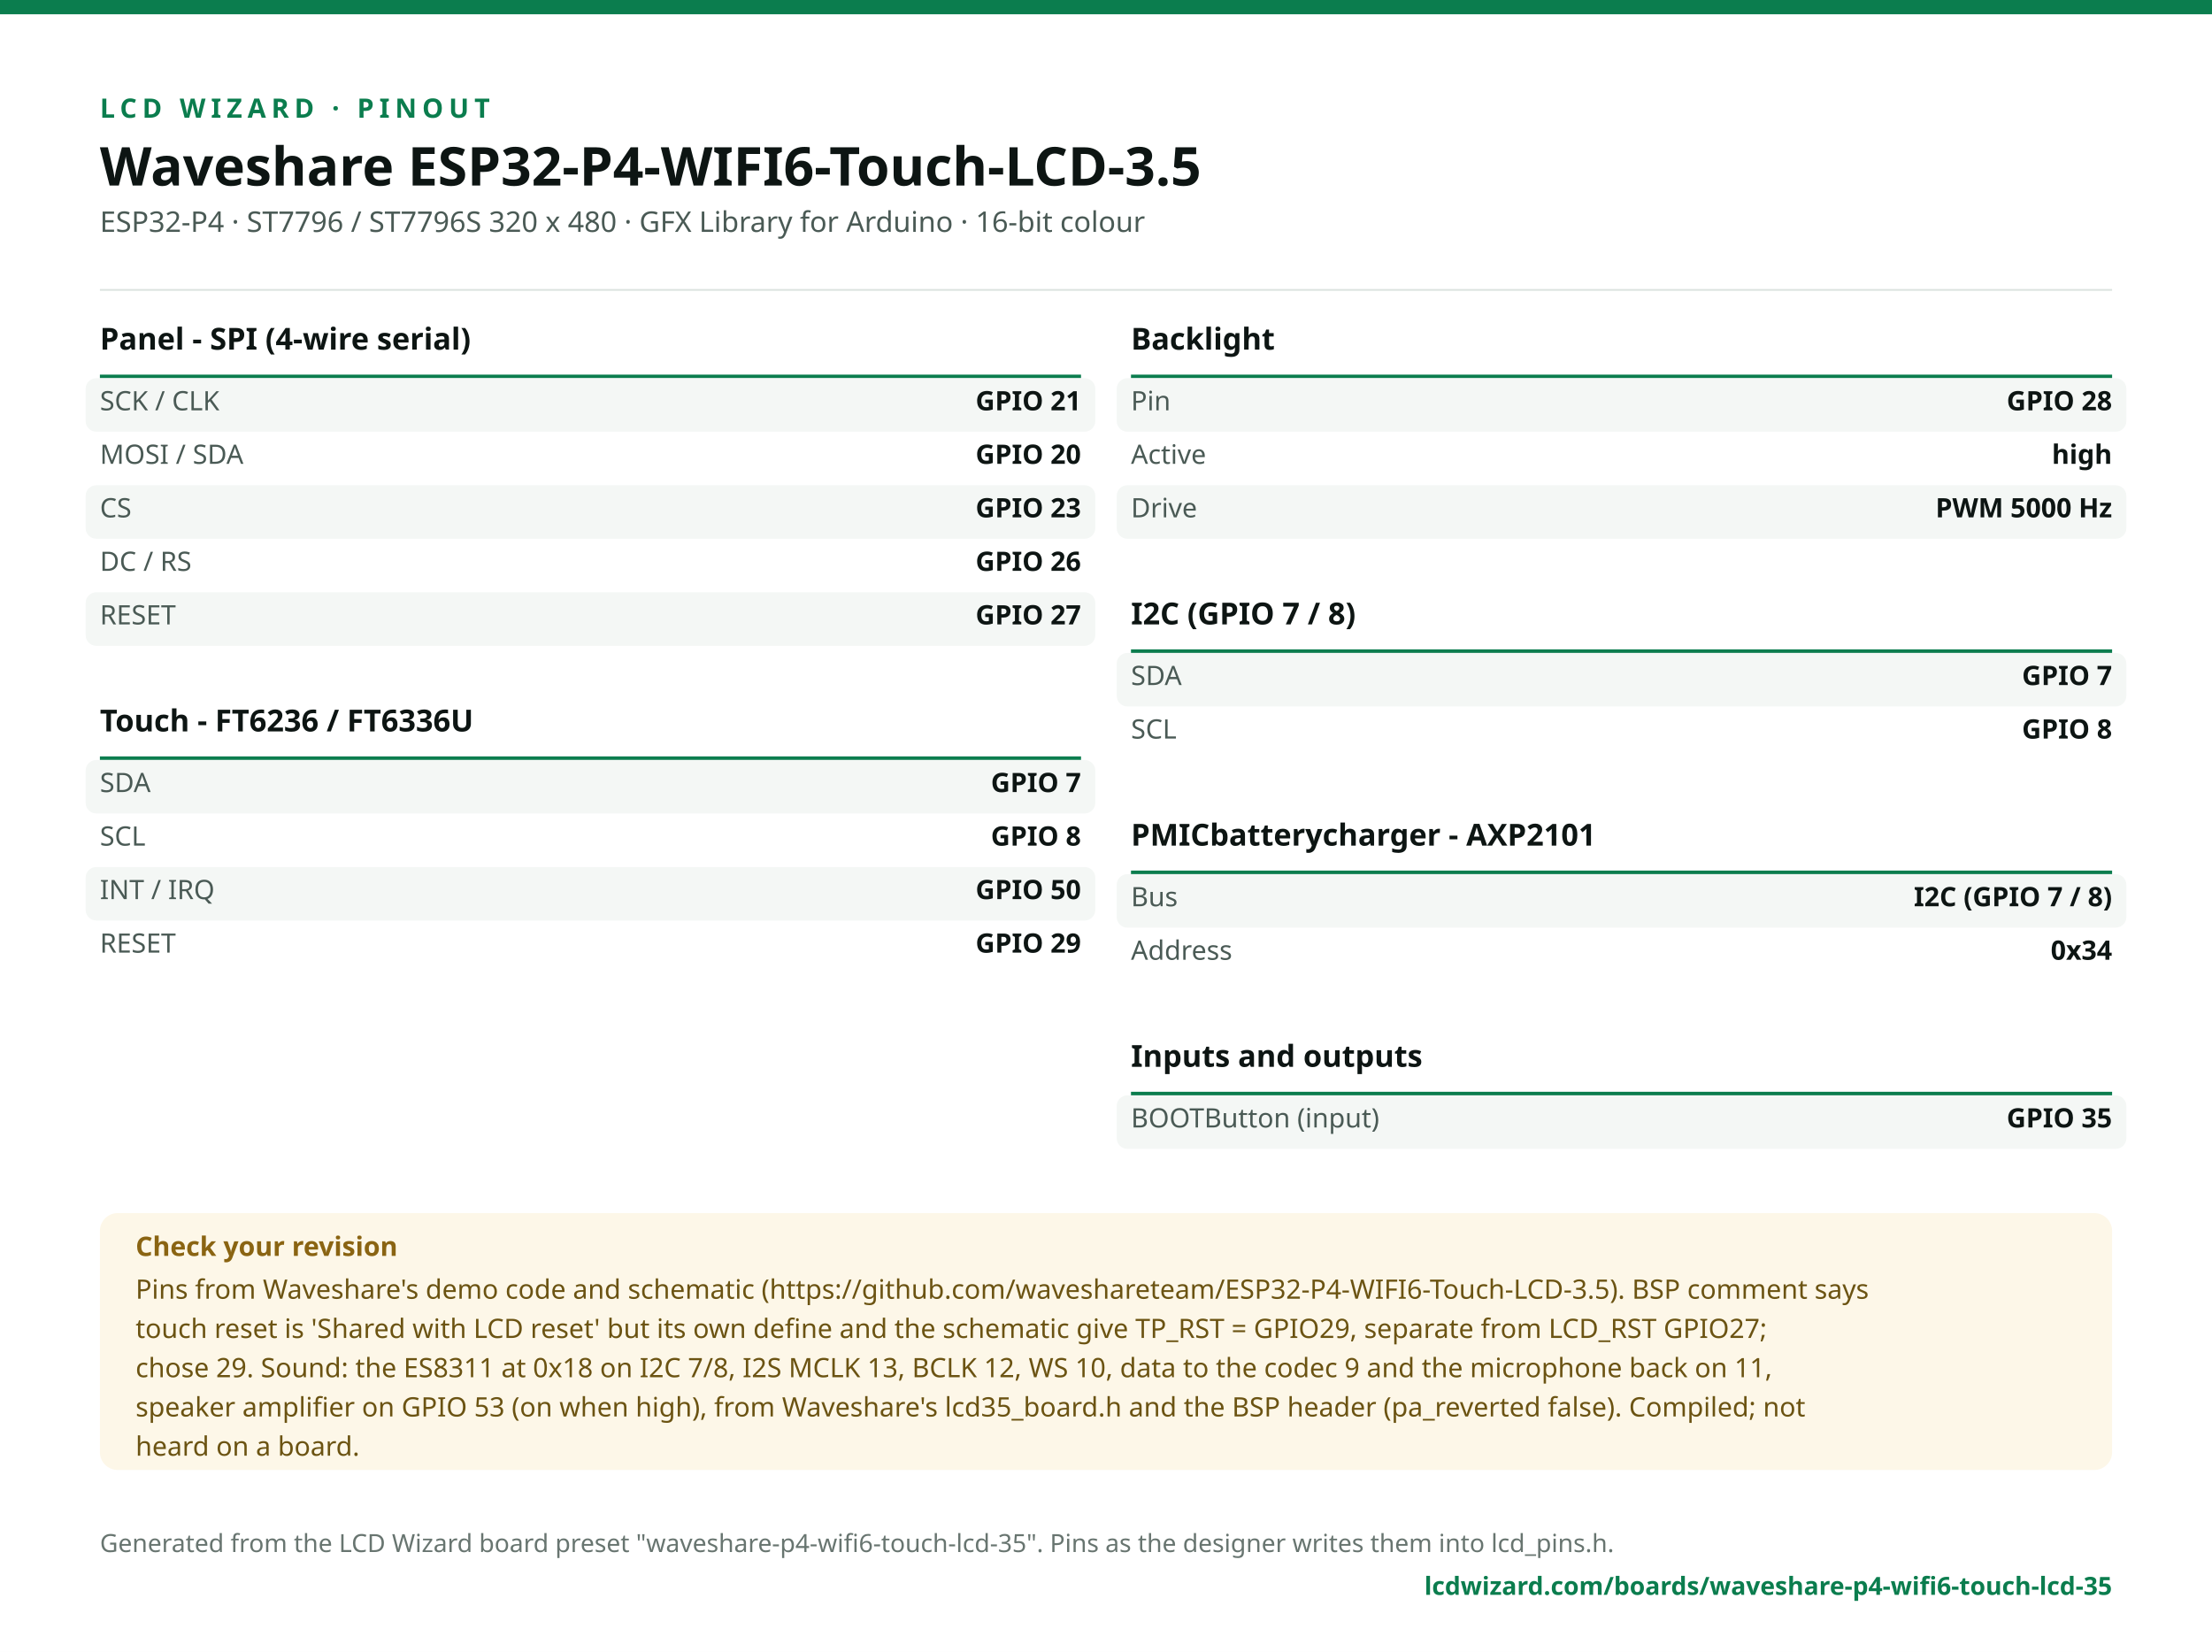
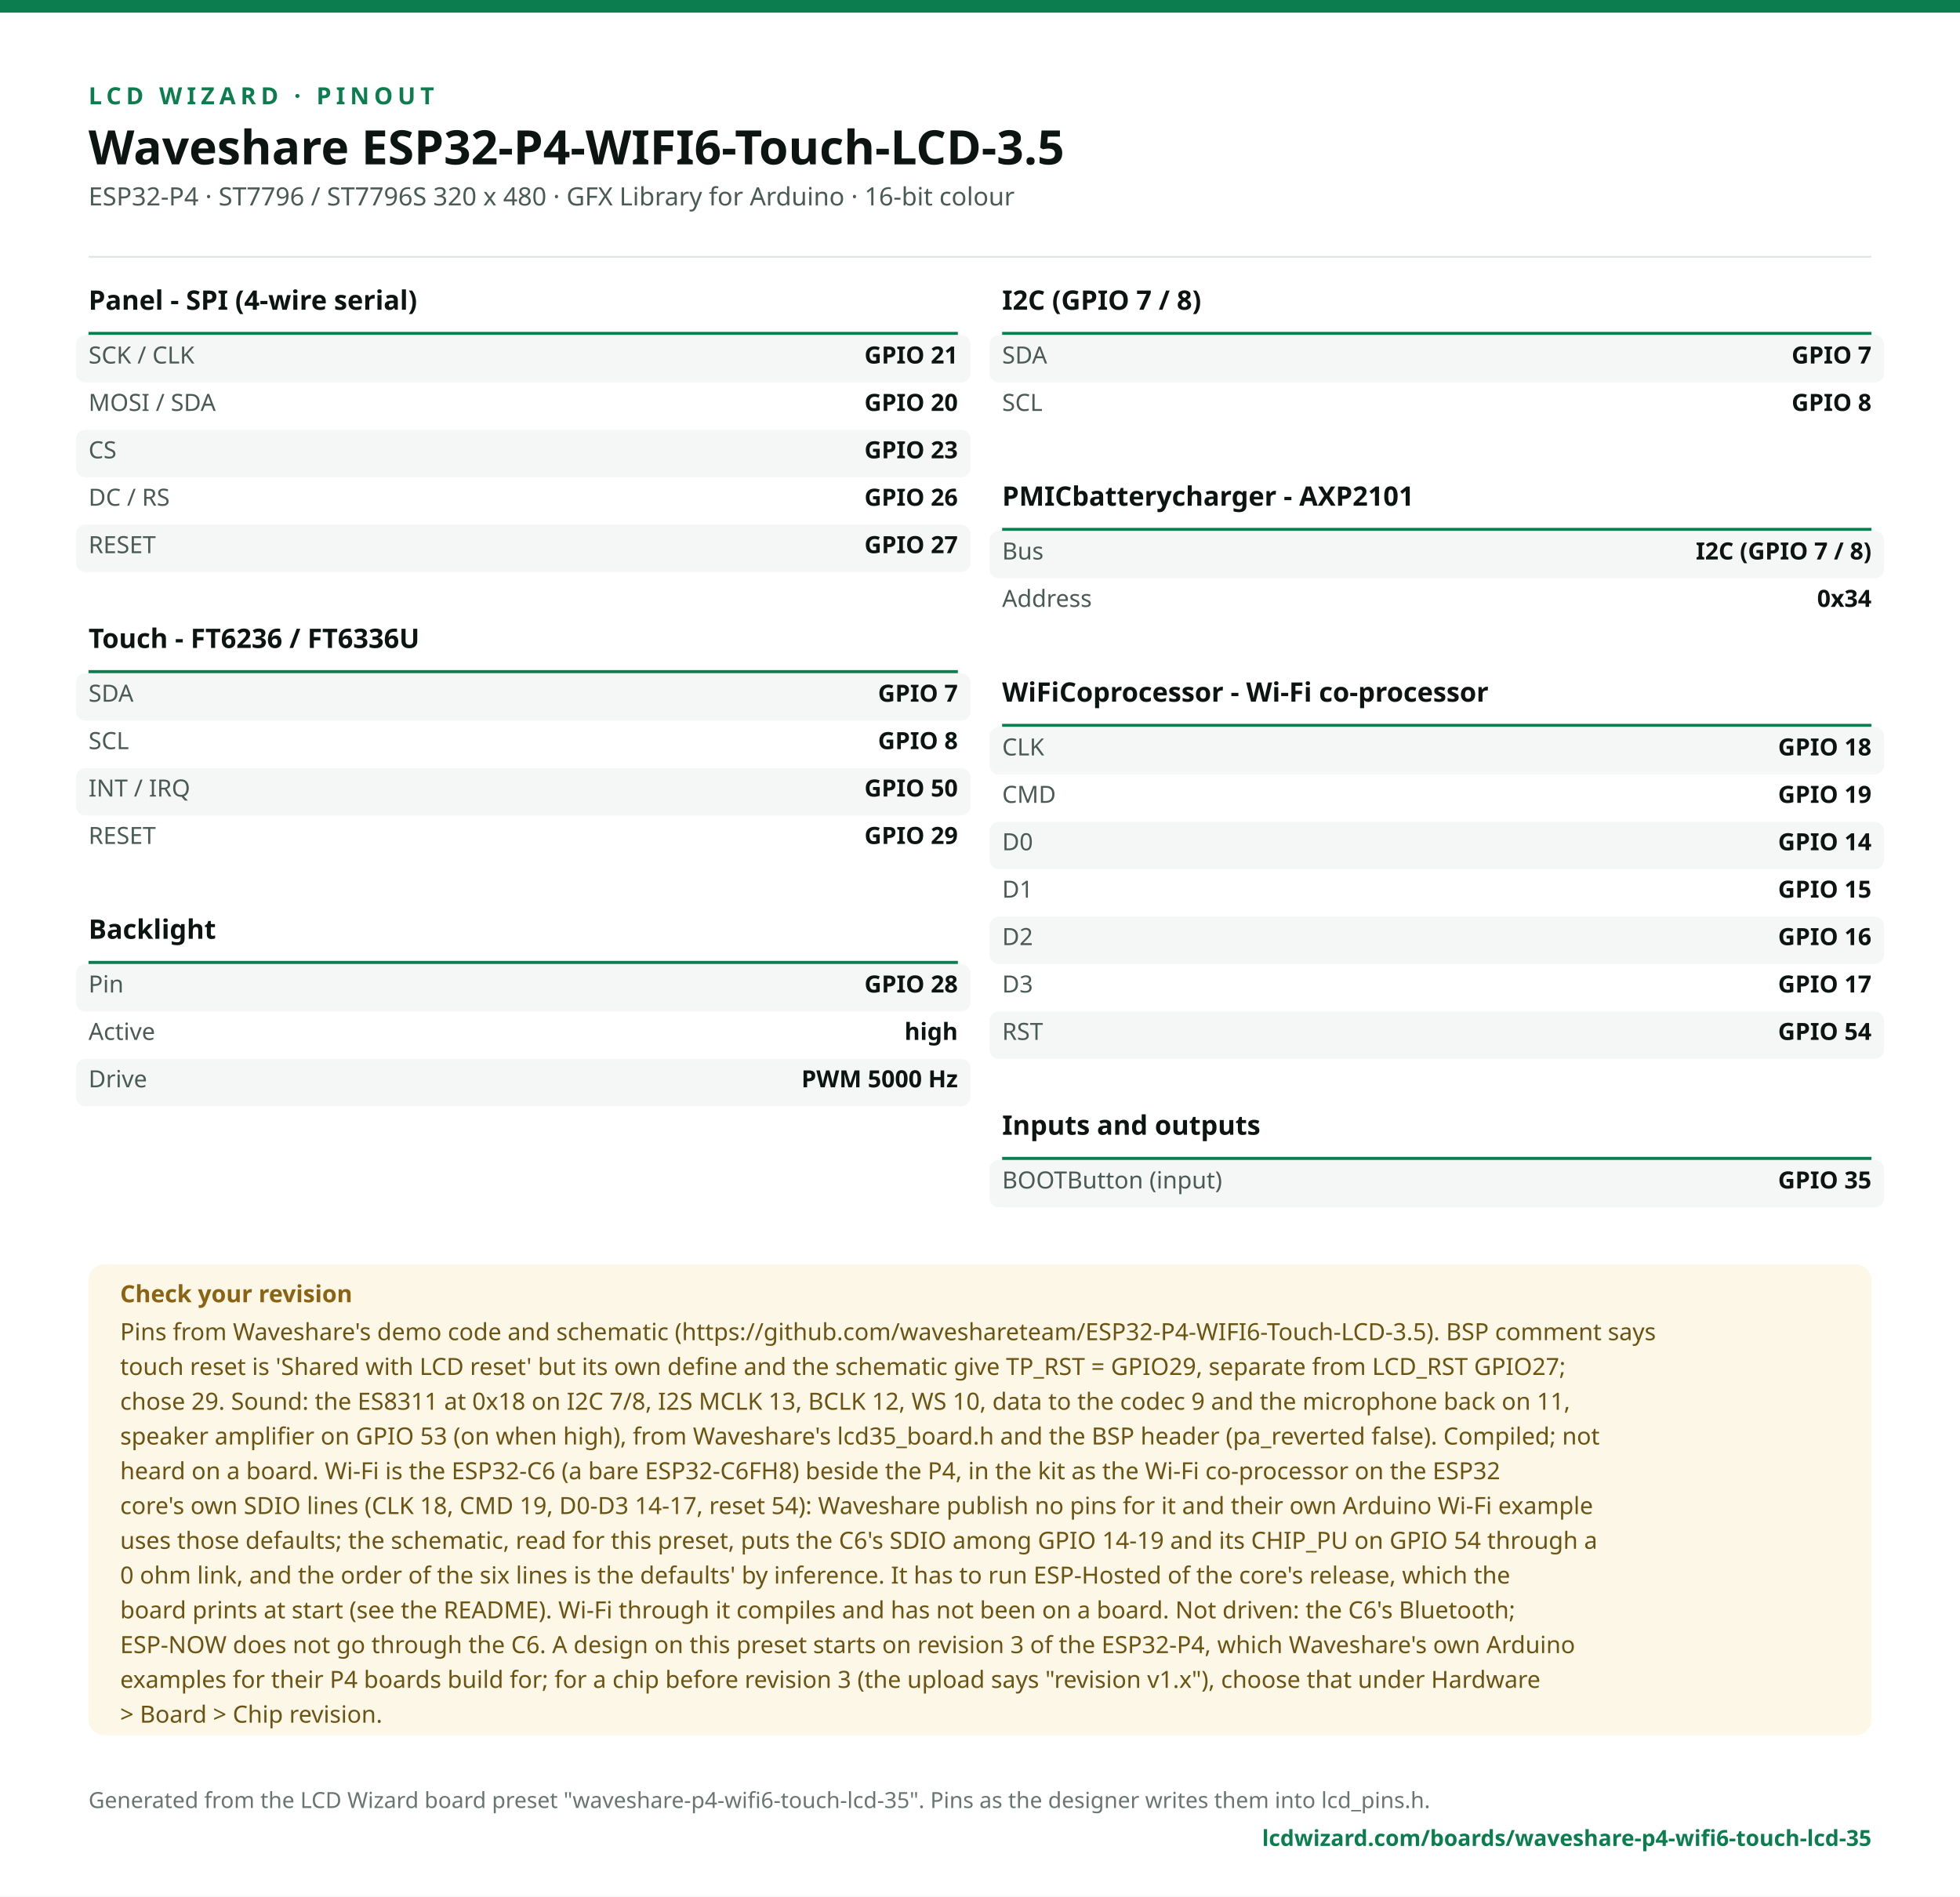
- <svg xmlns="http://www.w3.org/2000/svg" width="1240" height="926" viewBox="0 0 1240 926">
-   <rect width="1240" height="926" fill="#ffffff" />
+ <svg xmlns="http://www.w3.org/2000/svg" width="1240" height="1200" viewBox="0 0 1240 1200">
+   <rect width="1240" height="1200" fill="#ffffff" />
  <rect x="0" y="0" width="1240" height="8" fill="#0b7d4e" />
  <text x="56" y="66" font-family="Montserrat" font-weight="700" font-size="15" letter-spacing="3" fill="#0b7d4e">LCD WIZARD  ·  PINOUT</text>
  <text x="56" y="104" font-family="Montserrat" font-weight="700" font-size="30" fill="#0d1513">Waveshare ESP32-P4-WIFI6-Touch-LCD-3.5</text>
  <text x="56" y="130" font-family="Montserrat" font-weight="500" font-size="16" fill="#4a5a55">ESP32-P4   ·   ST7796 / ST7796S 320 x 480   ·   GFX Library for Arduino   ·   16-bit colour</text>
  <rect x="56" y="162" width="1128" height="1" fill="#dbe3df" />
  <text x="56" y="196" font-family="Montserrat" font-weight="700" font-size="17" fill="#0d1513">Panel - SPI (4-wire serial)</text>
  <rect x="56" y="210" width="550" height="2" fill="#0b7d4e" />
  <rect x="48" y="212" width="566" height="30" rx="6" fill="#f4f7f5" />
  <text x="56" y="230" font-family="Montserrat" font-weight="500" font-size="15" fill="#4a5a55">SCK / CLK</text>
  <text x="606" text-anchor="end" y="230" font-family="Montserrat" font-weight="700" font-size="15" fill="#0d1513">GPIO 21</text>
  <text x="56" y="260" font-family="Montserrat" font-weight="500" font-size="15" fill="#4a5a55">MOSI / SDA</text>
  <text x="606" text-anchor="end" y="260" font-family="Montserrat" font-weight="700" font-size="15" fill="#0d1513">GPIO 20</text>
  <rect x="48" y="272" width="566" height="30" rx="6" fill="#f4f7f5" />
  <text x="56" y="290" font-family="Montserrat" font-weight="500" font-size="15" fill="#4a5a55">CS</text>
  <text x="606" text-anchor="end" y="290" font-family="Montserrat" font-weight="700" font-size="15" fill="#0d1513">GPIO 23</text>
  <text x="56" y="320" font-family="Montserrat" font-weight="500" font-size="15" fill="#4a5a55">DC / RS</text>
  <text x="606" text-anchor="end" y="320" font-family="Montserrat" font-weight="700" font-size="15" fill="#0d1513">GPIO 26</text>
  <rect x="48" y="332" width="566" height="30" rx="6" fill="#f4f7f5" />
  <text x="56" y="350" font-family="Montserrat" font-weight="500" font-size="15" fill="#4a5a55">RESET</text>
  <text x="606" text-anchor="end" y="350" font-family="Montserrat" font-weight="700" font-size="15" fill="#0d1513">GPIO 27</text>
  <text x="56" y="410" font-family="Montserrat" font-weight="700" font-size="17" fill="#0d1513">Touch - FT6236 / FT6336U</text>
  <rect x="56" y="424" width="550" height="2" fill="#0b7d4e" />
  <rect x="48" y="426" width="566" height="30" rx="6" fill="#f4f7f5" />
  <text x="56" y="444" font-family="Montserrat" font-weight="500" font-size="15" fill="#4a5a55">SDA</text>
  <text x="606" text-anchor="end" y="444" font-family="Montserrat" font-weight="700" font-size="15" fill="#0d1513">GPIO 7</text>
  <text x="56" y="474" font-family="Montserrat" font-weight="500" font-size="15" fill="#4a5a55">SCL</text>
  <text x="606" text-anchor="end" y="474" font-family="Montserrat" font-weight="700" font-size="15" fill="#0d1513">GPIO 8</text>
  <rect x="48" y="486" width="566" height="30" rx="6" fill="#f4f7f5" />
  <text x="56" y="504" font-family="Montserrat" font-weight="500" font-size="15" fill="#4a5a55">INT / IRQ</text>
  <text x="606" text-anchor="end" y="504" font-family="Montserrat" font-weight="700" font-size="15" fill="#0d1513">GPIO 50</text>
  <text x="56" y="534" font-family="Montserrat" font-weight="500" font-size="15" fill="#4a5a55">RESET</text>
  <text x="606" text-anchor="end" y="534" font-family="Montserrat" font-weight="700" font-size="15" fill="#0d1513">GPIO 29</text>
-   <text x="634" y="196" font-family="Montserrat" font-weight="700" font-size="17" fill="#0d1513">Backlight</text>
+   <text x="56" y="594" font-family="Montserrat" font-weight="700" font-size="17" fill="#0d1513">Backlight</text>
+   <rect x="56" y="608" width="550" height="2" fill="#0b7d4e" />
+   <rect x="48" y="610" width="566" height="30" rx="6" fill="#f4f7f5" />
+   <text x="56" y="628" font-family="Montserrat" font-weight="500" font-size="15" fill="#4a5a55">Pin</text>
+   <text x="606" text-anchor="end" y="628" font-family="Montserrat" font-weight="700" font-size="15" fill="#0d1513">GPIO 28</text>
+   <text x="56" y="658" font-family="Montserrat" font-weight="500" font-size="15" fill="#4a5a55">Active</text>
+   <text x="606" text-anchor="end" y="658" font-family="Montserrat" font-weight="700" font-size="15" fill="#0d1513">high</text>
+   <rect x="48" y="670" width="566" height="30" rx="6" fill="#f4f7f5" />
+   <text x="56" y="688" font-family="Montserrat" font-weight="500" font-size="15" fill="#4a5a55">Drive</text>
+   <text x="606" text-anchor="end" y="688" font-family="Montserrat" font-weight="700" font-size="15" fill="#0d1513">PWM 5000 Hz</text>
+   <text x="634" y="196" font-family="Montserrat" font-weight="700" font-size="17" fill="#0d1513">I2C (GPIO 7 / 8)</text>
  <rect x="634" y="210" width="550" height="2" fill="#0b7d4e" />
  <rect x="626" y="212" width="566" height="30" rx="6" fill="#f4f7f5" />
-   <text x="634" y="230" font-family="Montserrat" font-weight="500" font-size="15" fill="#4a5a55">Pin</text>
-   <text x="1184" text-anchor="end" y="230" font-family="Montserrat" font-weight="700" font-size="15" fill="#0d1513">GPIO 28</text>
-   <text x="634" y="260" font-family="Montserrat" font-weight="500" font-size="15" fill="#4a5a55">Active</text>
-   <text x="1184" text-anchor="end" y="260" font-family="Montserrat" font-weight="700" font-size="15" fill="#0d1513">high</text>
-   <rect x="626" y="272" width="566" height="30" rx="6" fill="#f4f7f5" />
-   <text x="634" y="290" font-family="Montserrat" font-weight="500" font-size="15" fill="#4a5a55">Drive</text>
-   <text x="1184" text-anchor="end" y="290" font-family="Montserrat" font-weight="700" font-size="15" fill="#0d1513">PWM 5000 Hz</text>
-   <text x="634" y="350" font-family="Montserrat" font-weight="700" font-size="17" fill="#0d1513">I2C (GPIO 7 / 8)</text>
-   <rect x="634" y="364" width="550" height="2" fill="#0b7d4e" />
-   <rect x="626" y="366" width="566" height="30" rx="6" fill="#f4f7f5" />
-   <text x="634" y="384" font-family="Montserrat" font-weight="500" font-size="15" fill="#4a5a55">SDA</text>
-   <text x="1184" text-anchor="end" y="384" font-family="Montserrat" font-weight="700" font-size="15" fill="#0d1513">GPIO 7</text>
-   <text x="634" y="414" font-family="Montserrat" font-weight="500" font-size="15" fill="#4a5a55">SCL</text>
-   <text x="1184" text-anchor="end" y="414" font-family="Montserrat" font-weight="700" font-size="15" fill="#0d1513">GPIO 8</text>
-   <text x="634" y="474" font-family="Montserrat" font-weight="700" font-size="17" fill="#0d1513">PMICbatterycharger - AXP2101</text>
-   <rect x="634" y="488" width="550" height="2" fill="#0b7d4e" />
-   <rect x="626" y="490" width="566" height="30" rx="6" fill="#f4f7f5" />
-   <text x="634" y="508" font-family="Montserrat" font-weight="500" font-size="15" fill="#4a5a55">Bus</text>
-   <text x="1184" text-anchor="end" y="508" font-family="Montserrat" font-weight="700" font-size="15" fill="#0d1513">I2C (GPIO 7 / 8)</text>
-   <text x="634" y="538" font-family="Montserrat" font-weight="500" font-size="15" fill="#4a5a55">Address</text>
-   <text x="1184" text-anchor="end" y="538" font-family="Montserrat" font-weight="700" font-size="15" fill="#0d1513">0x34</text>
-   <text x="634" y="598" font-family="Montserrat" font-weight="700" font-size="17" fill="#0d1513">Inputs and outputs</text>
-   <rect x="634" y="612" width="550" height="2" fill="#0b7d4e" />
-   <rect x="626" y="614" width="566" height="30" rx="6" fill="#f4f7f5" />
-   <text x="634" y="632" font-family="Montserrat" font-weight="500" font-size="15" fill="#4a5a55">BOOTButton (input)</text>
-   <text x="1184" text-anchor="end" y="632" font-family="Montserrat" font-weight="700" font-size="15" fill="#0d1513">GPIO 35</text>
-   <rect x="56" y="680" width="1128" height="144" rx="10" fill="#fdf7e8" />
-   <text x="76" y="704" font-family="Montserrat" font-weight="700" font-size="15" fill="#8a6412">Check your revision</text>
-   <text x="76" y="728" font-family="Montserrat" font-weight="500" font-size="15" fill="#6b5312">Pins from Waveshare's demo code and schematic (https://github.com/waveshareteam/ESP32-P4-WIFI6-Touch-LCD-3.5). BSP comment says</text>
-   <text x="76" y="750" font-family="Montserrat" font-weight="500" font-size="15" fill="#6b5312">touch reset is 'Shared with LCD reset' but its own define and the schematic give TP_RST = GPIO29, separate from LCD_RST GPIO27;</text>
-   <text x="76" y="772" font-family="Montserrat" font-weight="500" font-size="15" fill="#6b5312">chose 29. Sound: the ES8311 at 0x18 on I2C 7/8, I2S MCLK 13, BCLK 12, WS 10, data to the codec 9 and the microphone back on 11,</text>
-   <text x="76" y="794" font-family="Montserrat" font-weight="500" font-size="15" fill="#6b5312">speaker amplifier on GPIO 53 (on when high), from Waveshare's lcd35_board.h and the BSP header (pa_reverted false). Compiled; not</text>
-   <text x="76" y="816" font-family="Montserrat" font-weight="500" font-size="15" fill="#6b5312">heard on a board.</text>
-   <text x="56" y="870" font-family="Montserrat" font-weight="500" font-size="14" fill="#687570">Generated from the LCD Wizard board preset "waveshare-p4-wifi6-touch-lcd-35". Pins as the designer writes them into lcd_pins.h.</text>
-   <text x="1184" text-anchor="end" y="894" font-family="Montserrat" font-weight="700" font-size="14" fill="#0b7d4e">lcdwizard.com/boards/waveshare-p4-wifi6-touch-lcd-35</text>
+   <text x="634" y="230" font-family="Montserrat" font-weight="500" font-size="15" fill="#4a5a55">SDA</text>
+   <text x="1184" text-anchor="end" y="230" font-family="Montserrat" font-weight="700" font-size="15" fill="#0d1513">GPIO 7</text>
+   <text x="634" y="260" font-family="Montserrat" font-weight="500" font-size="15" fill="#4a5a55">SCL</text>
+   <text x="1184" text-anchor="end" y="260" font-family="Montserrat" font-weight="700" font-size="15" fill="#0d1513">GPIO 8</text>
+   <text x="634" y="320" font-family="Montserrat" font-weight="700" font-size="17" fill="#0d1513">PMICbatterycharger - AXP2101</text>
+   <rect x="634" y="334" width="550" height="2" fill="#0b7d4e" />
+   <rect x="626" y="336" width="566" height="30" rx="6" fill="#f4f7f5" />
+   <text x="634" y="354" font-family="Montserrat" font-weight="500" font-size="15" fill="#4a5a55">Bus</text>
+   <text x="1184" text-anchor="end" y="354" font-family="Montserrat" font-weight="700" font-size="15" fill="#0d1513">I2C (GPIO 7 / 8)</text>
+   <text x="634" y="384" font-family="Montserrat" font-weight="500" font-size="15" fill="#4a5a55">Address</text>
+   <text x="1184" text-anchor="end" y="384" font-family="Montserrat" font-weight="700" font-size="15" fill="#0d1513">0x34</text>
+   <text x="634" y="444" font-family="Montserrat" font-weight="700" font-size="17" fill="#0d1513">WiFiCoprocessor - Wi-Fi co-processor</text>
+   <rect x="634" y="458" width="550" height="2" fill="#0b7d4e" />
+   <rect x="626" y="460" width="566" height="30" rx="6" fill="#f4f7f5" />
+   <text x="634" y="478" font-family="Montserrat" font-weight="500" font-size="15" fill="#4a5a55">CLK</text>
+   <text x="1184" text-anchor="end" y="478" font-family="Montserrat" font-weight="700" font-size="15" fill="#0d1513">GPIO 18</text>
+   <text x="634" y="508" font-family="Montserrat" font-weight="500" font-size="15" fill="#4a5a55">CMD</text>
+   <text x="1184" text-anchor="end" y="508" font-family="Montserrat" font-weight="700" font-size="15" fill="#0d1513">GPIO 19</text>
+   <rect x="626" y="520" width="566" height="30" rx="6" fill="#f4f7f5" />
+   <text x="634" y="538" font-family="Montserrat" font-weight="500" font-size="15" fill="#4a5a55">D0</text>
+   <text x="1184" text-anchor="end" y="538" font-family="Montserrat" font-weight="700" font-size="15" fill="#0d1513">GPIO 14</text>
+   <text x="634" y="568" font-family="Montserrat" font-weight="500" font-size="15" fill="#4a5a55">D1</text>
+   <text x="1184" text-anchor="end" y="568" font-family="Montserrat" font-weight="700" font-size="15" fill="#0d1513">GPIO 15</text>
+   <rect x="626" y="580" width="566" height="30" rx="6" fill="#f4f7f5" />
+   <text x="634" y="598" font-family="Montserrat" font-weight="500" font-size="15" fill="#4a5a55">D2</text>
+   <text x="1184" text-anchor="end" y="598" font-family="Montserrat" font-weight="700" font-size="15" fill="#0d1513">GPIO 16</text>
+   <text x="634" y="628" font-family="Montserrat" font-weight="500" font-size="15" fill="#4a5a55">D3</text>
+   <text x="1184" text-anchor="end" y="628" font-family="Montserrat" font-weight="700" font-size="15" fill="#0d1513">GPIO 17</text>
+   <rect x="626" y="640" width="566" height="30" rx="6" fill="#f4f7f5" />
+   <text x="634" y="658" font-family="Montserrat" font-weight="500" font-size="15" fill="#4a5a55">RST</text>
+   <text x="1184" text-anchor="end" y="658" font-family="Montserrat" font-weight="700" font-size="15" fill="#0d1513">GPIO 54</text>
+   <text x="634" y="718" font-family="Montserrat" font-weight="700" font-size="17" fill="#0d1513">Inputs and outputs</text>
+   <rect x="634" y="732" width="550" height="2" fill="#0b7d4e" />
+   <rect x="626" y="734" width="566" height="30" rx="6" fill="#f4f7f5" />
+   <text x="634" y="752" font-family="Montserrat" font-weight="500" font-size="15" fill="#4a5a55">BOOTButton (input)</text>
+   <text x="1184" text-anchor="end" y="752" font-family="Montserrat" font-weight="700" font-size="15" fill="#0d1513">GPIO 35</text>
+   <rect x="56" y="800" width="1128" height="298" rx="10" fill="#fdf7e8" />
+   <text x="76" y="824" font-family="Montserrat" font-weight="700" font-size="15" fill="#8a6412">Check your revision</text>
+   <text x="76" y="848" font-family="Montserrat" font-weight="500" font-size="15" fill="#6b5312">Pins from Waveshare's demo code and schematic (https://github.com/waveshareteam/ESP32-P4-WIFI6-Touch-LCD-3.5). BSP comment says</text>
+   <text x="76" y="870" font-family="Montserrat" font-weight="500" font-size="15" fill="#6b5312">touch reset is 'Shared with LCD reset' but its own define and the schematic give TP_RST = GPIO29, separate from LCD_RST GPIO27;</text>
+   <text x="76" y="892" font-family="Montserrat" font-weight="500" font-size="15" fill="#6b5312">chose 29. Sound: the ES8311 at 0x18 on I2C 7/8, I2S MCLK 13, BCLK 12, WS 10, data to the codec 9 and the microphone back on 11,</text>
+   <text x="76" y="914" font-family="Montserrat" font-weight="500" font-size="15" fill="#6b5312">speaker amplifier on GPIO 53 (on when high), from Waveshare's lcd35_board.h and the BSP header (pa_reverted false). Compiled; not</text>
+   <text x="76" y="936" font-family="Montserrat" font-weight="500" font-size="15" fill="#6b5312">heard on a board. Wi-Fi is the ESP32-C6 (a bare ESP32-C6FH8) beside the P4, in the kit as the Wi-Fi co-processor on the ESP32</text>
+   <text x="76" y="958" font-family="Montserrat" font-weight="500" font-size="15" fill="#6b5312">core's own SDIO lines (CLK 18, CMD 19, D0-D3 14-17, reset 54): Waveshare publish no pins for it and their own Arduino Wi-Fi example</text>
+   <text x="76" y="980" font-family="Montserrat" font-weight="500" font-size="15" fill="#6b5312">uses those defaults; the schematic, read for this preset, puts the C6's SDIO among GPIO 14-19 and its CHIP_PU on GPIO 54 through a</text>
+   <text x="76" y="1002" font-family="Montserrat" font-weight="500" font-size="15" fill="#6b5312">0 ohm link, and the order of the six lines is the defaults' by inference. It has to run ESP-Hosted of the core's release, which the</text>
+   <text x="76" y="1024" font-family="Montserrat" font-weight="500" font-size="15" fill="#6b5312">board prints at start (see the README). Wi-Fi through it compiles and has not been on a board. Not driven: the C6's Bluetooth;</text>
+   <text x="76" y="1046" font-family="Montserrat" font-weight="500" font-size="15" fill="#6b5312">ESP-NOW does not go through the C6. A design on this preset starts on revision 3 of the ESP32-P4, which Waveshare's own Arduino</text>
+   <text x="76" y="1068" font-family="Montserrat" font-weight="500" font-size="15" fill="#6b5312">examples for their P4 boards build for; for a chip before revision 3 (the upload says "revision v1.x"), choose that under Hardware</text>
+   <text x="76" y="1090" font-family="Montserrat" font-weight="500" font-size="15" fill="#6b5312">&gt; Board &gt; Chip revision.</text>
+   <text x="56" y="1144" font-family="Montserrat" font-weight="500" font-size="14" fill="#687570">Generated from the LCD Wizard board preset "waveshare-p4-wifi6-touch-lcd-35". Pins as the designer writes them into lcd_pins.h.</text>
+   <text x="1184" text-anchor="end" y="1168" font-family="Montserrat" font-weight="700" font-size="14" fill="#0b7d4e">lcdwizard.com/boards/waveshare-p4-wifi6-touch-lcd-35</text>
</svg>
